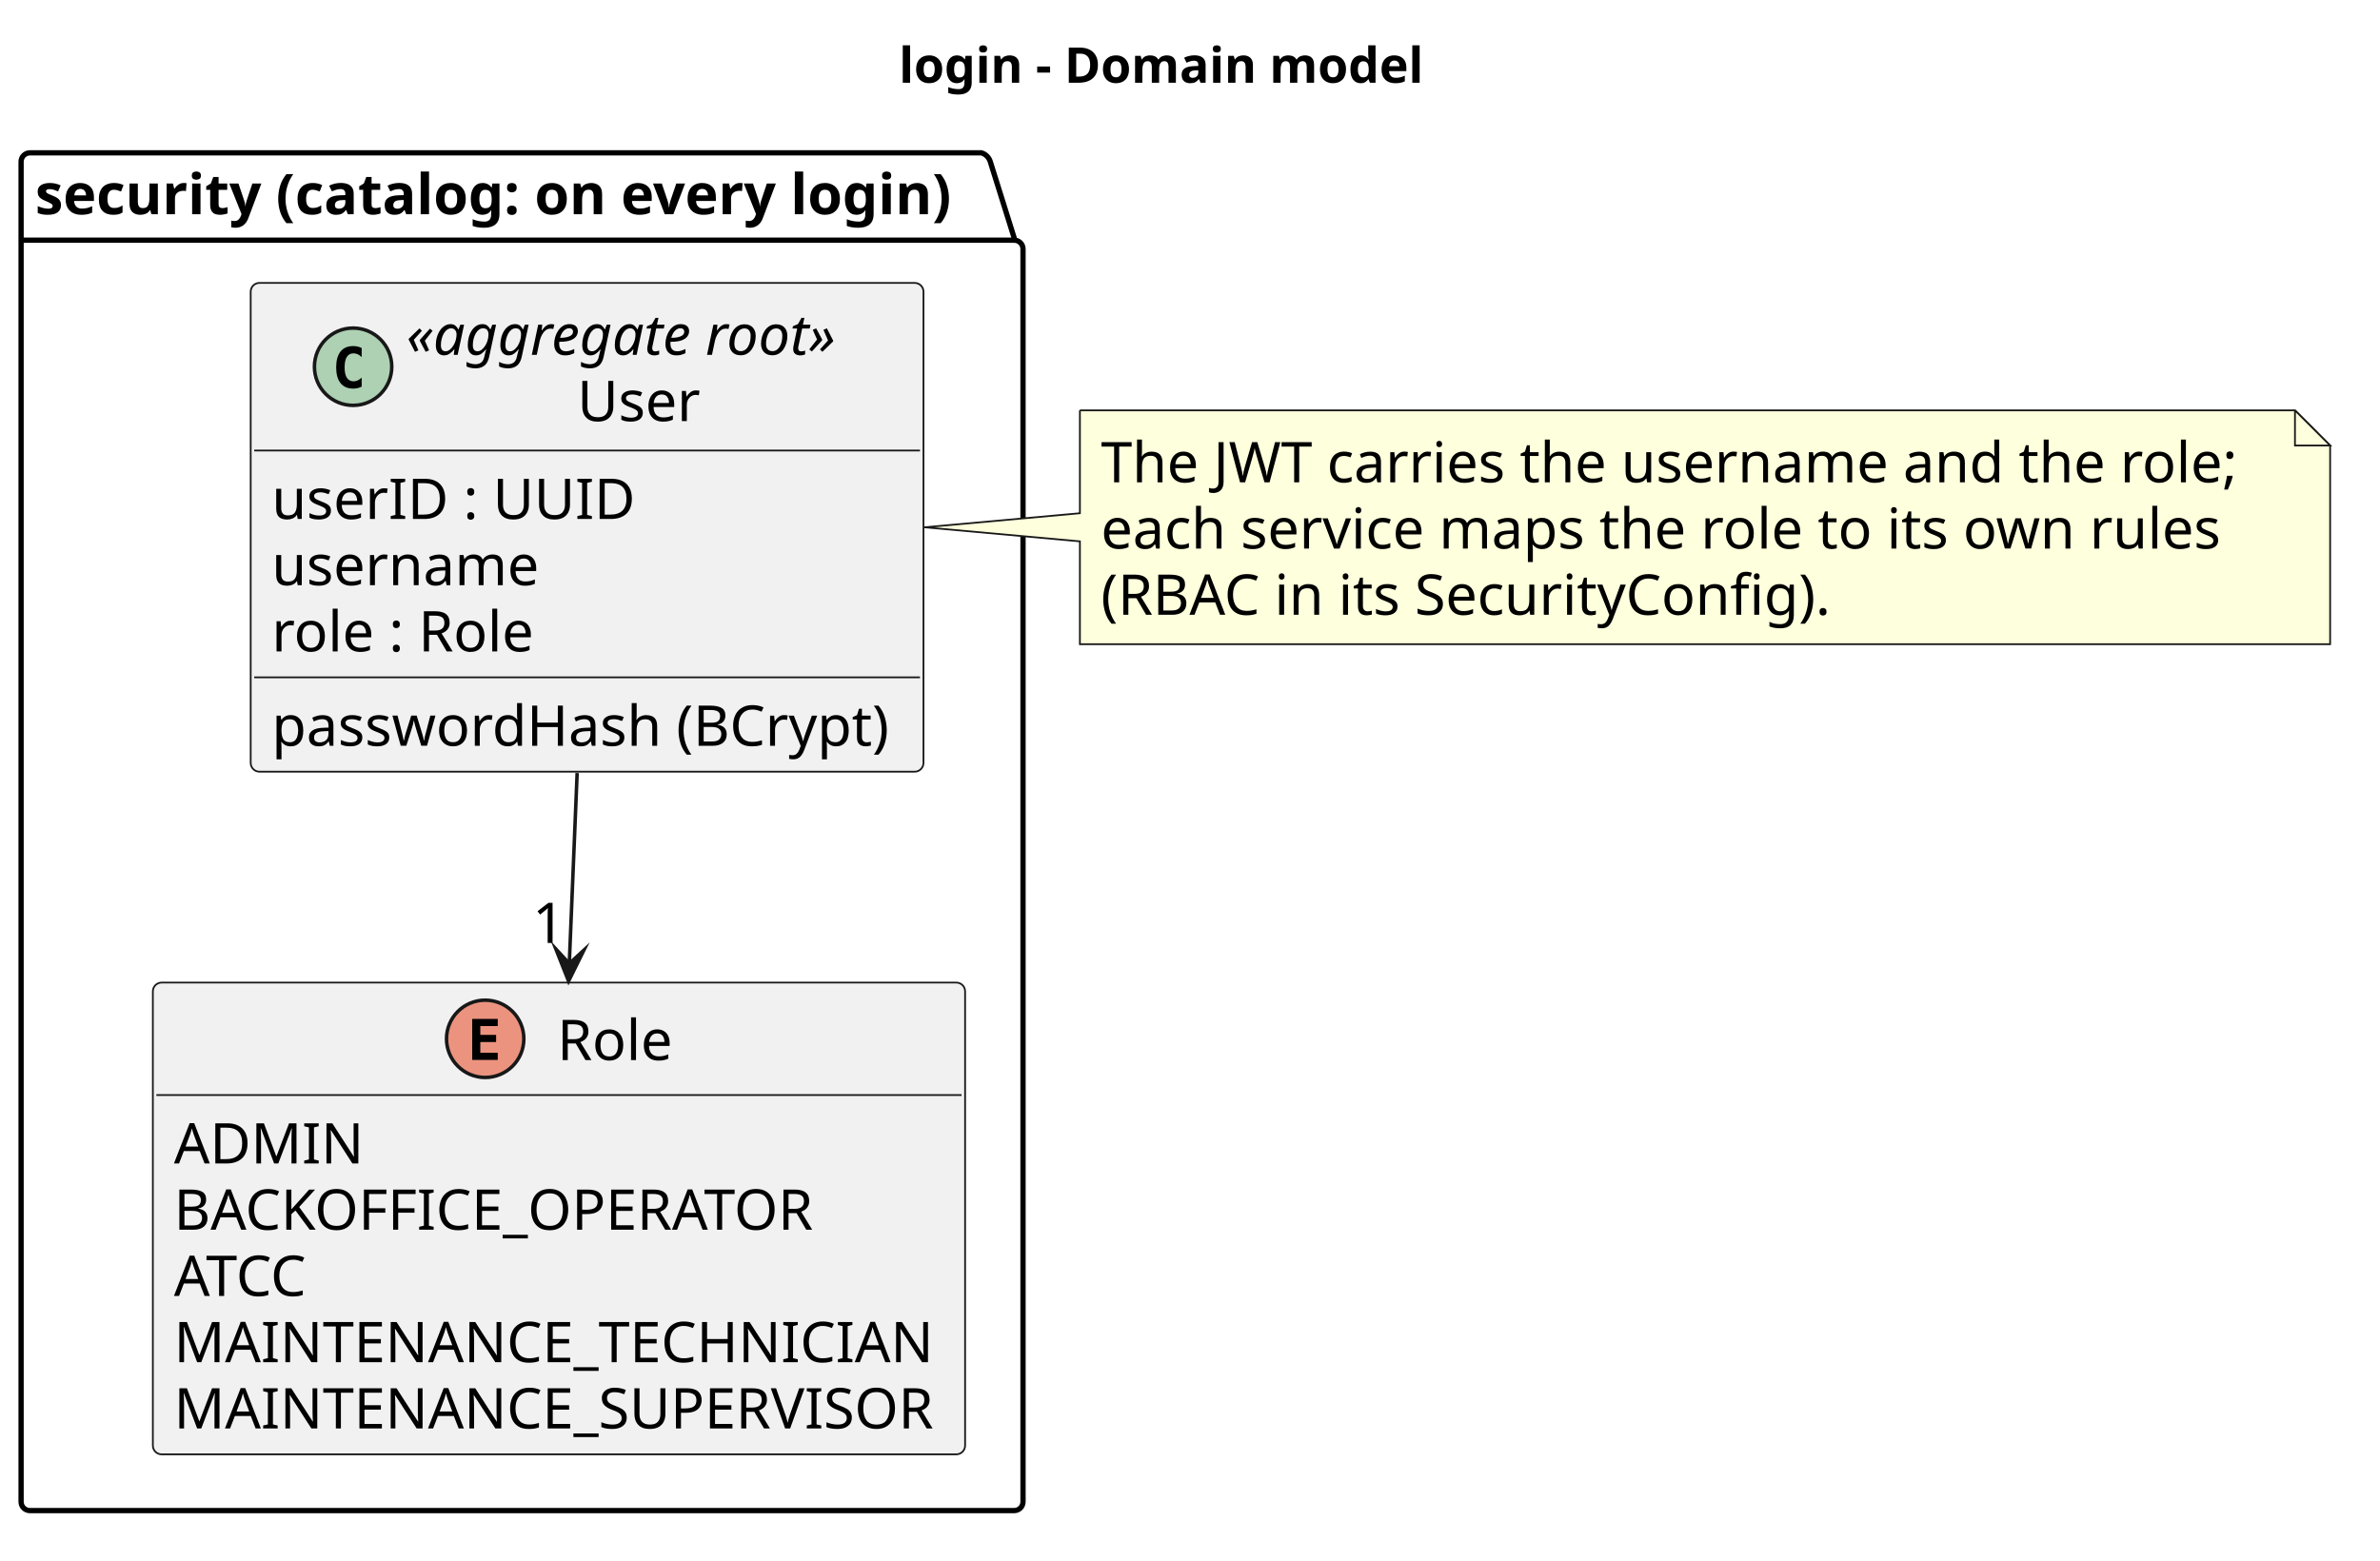
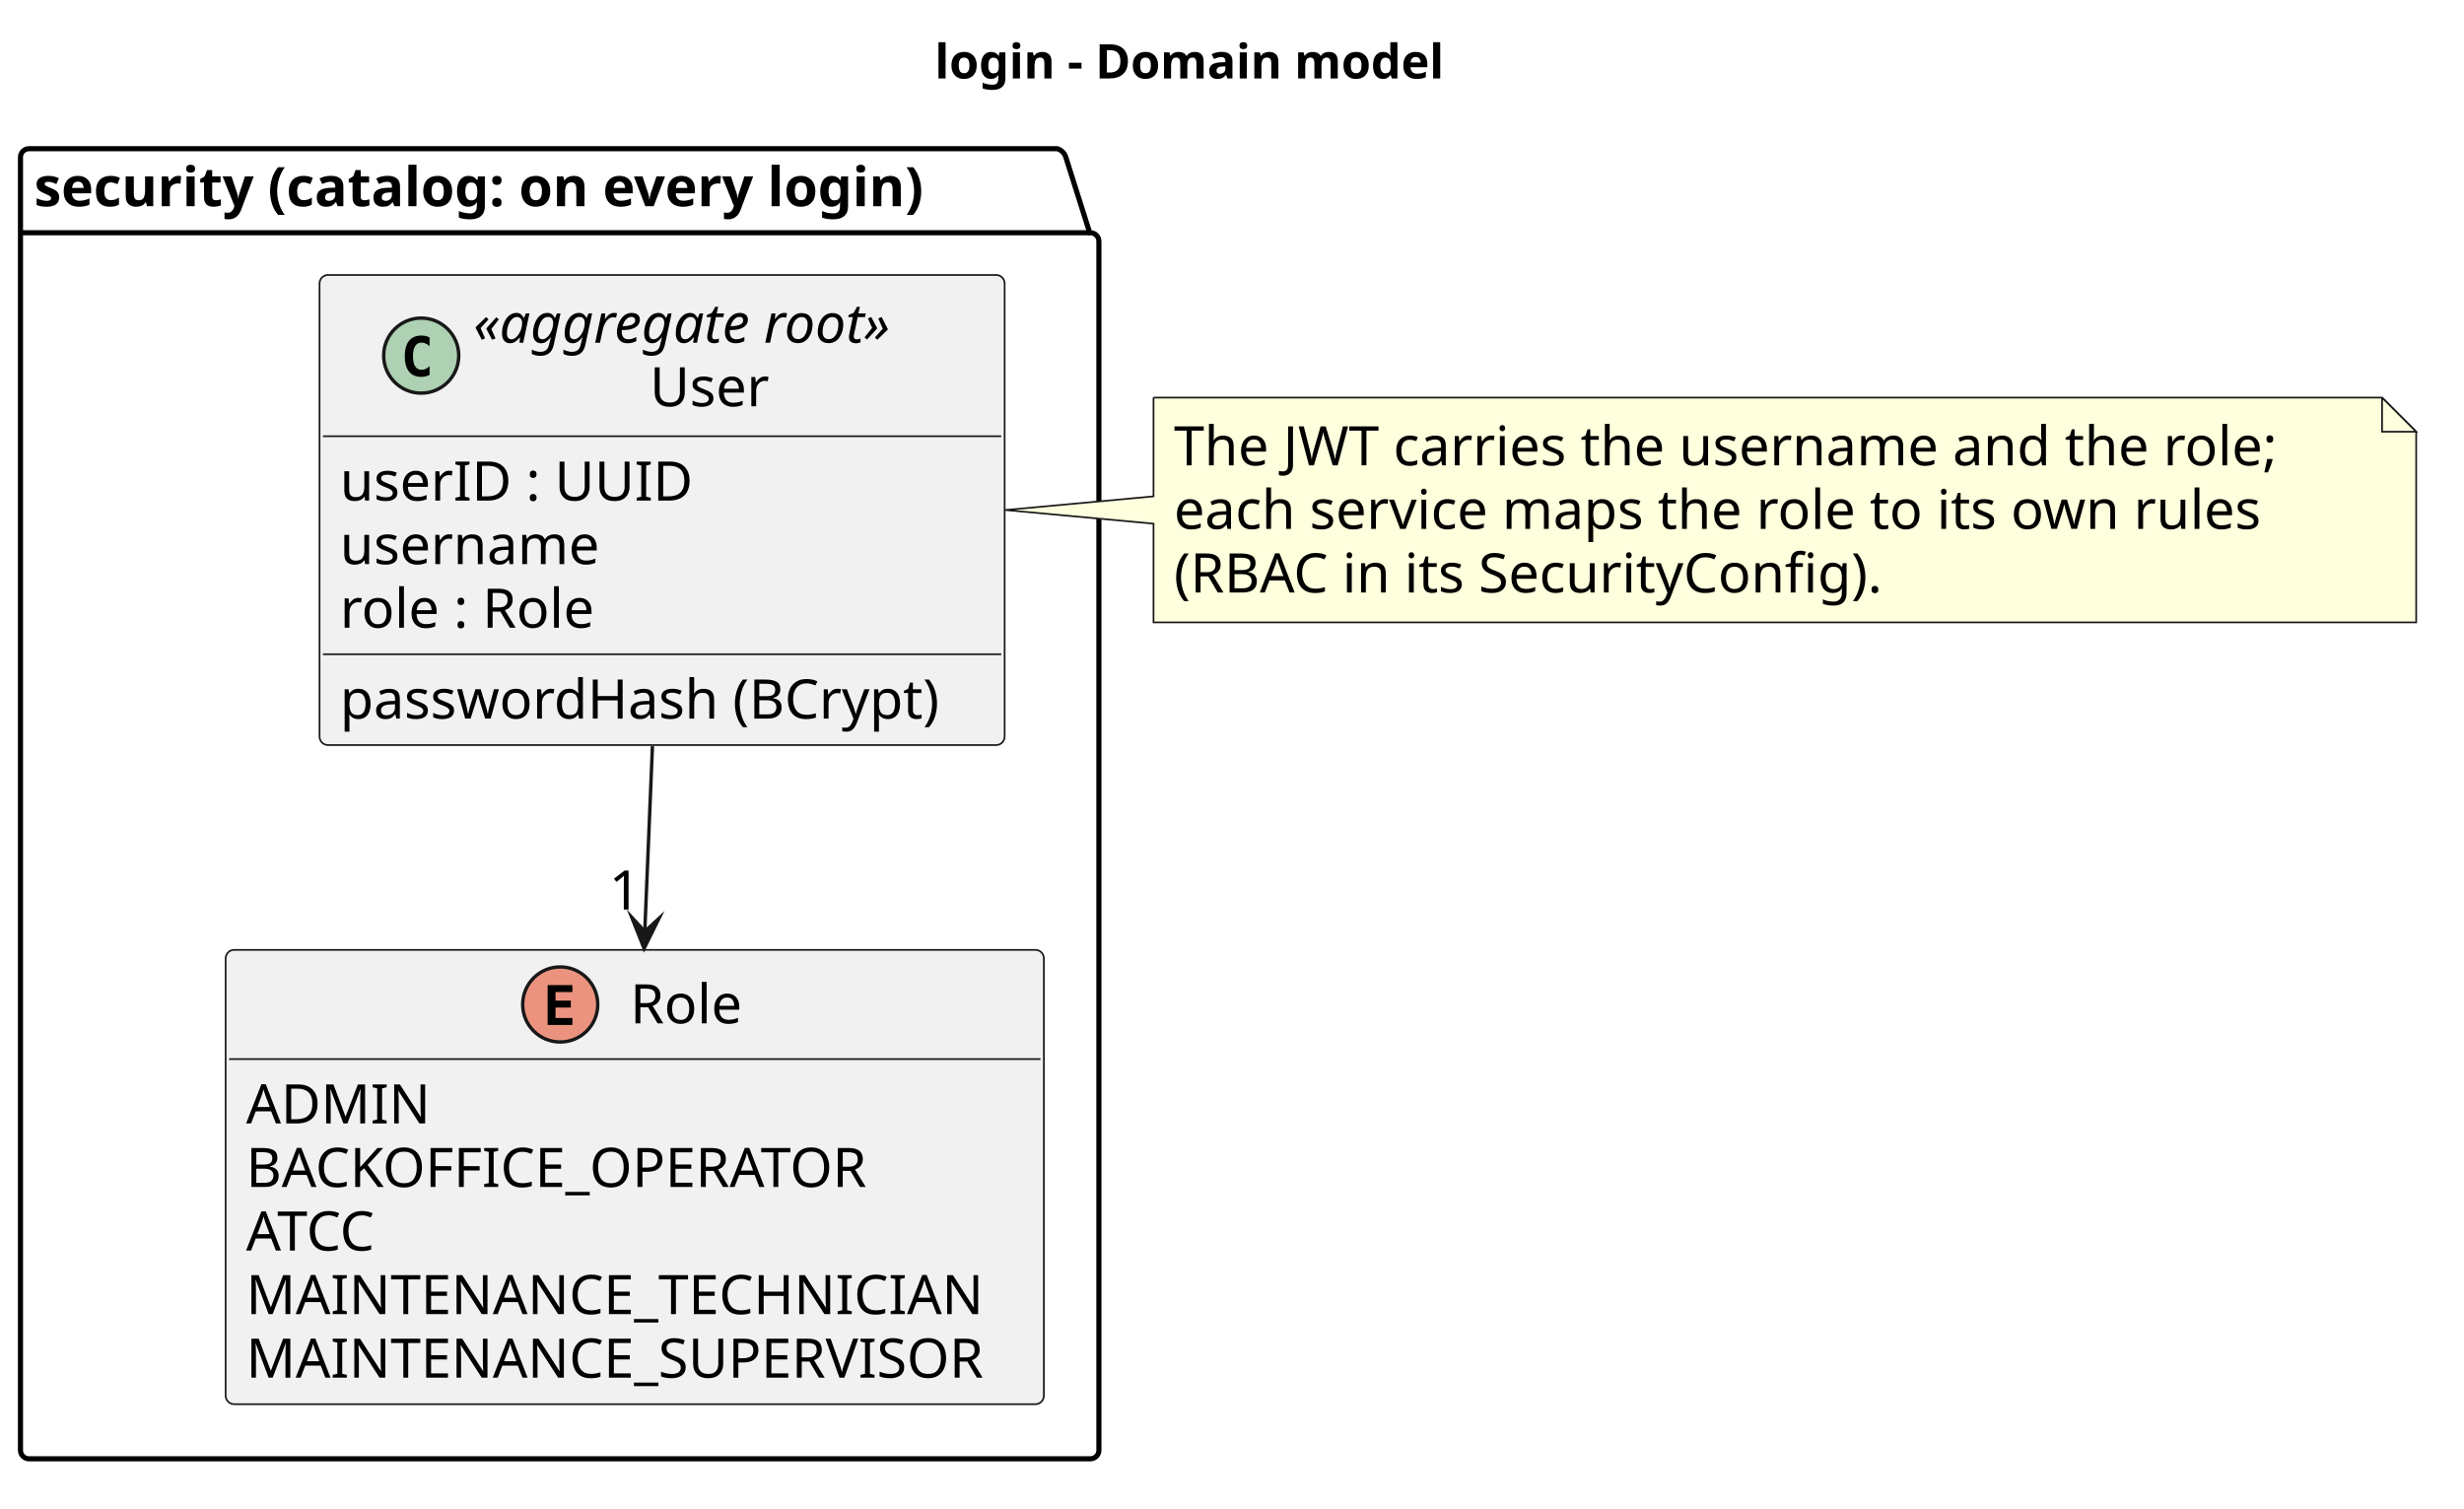
- <svg xmlns="http://www.w3.org/2000/svg" version="1.1" data-diagram-type="CLASS" style="width:677px;height:444px;background:#FFFFFF;" width="677px" height="444px" viewBox="0 0 677 444" zoomAndPan="magnify" preserveAspectRatio="none" contentStyleType="text/css">
+ <svg xmlns="http://www.w3.org/2000/svg" version="1.1" data-diagram-type="CLASS" style="width:722px;height:442px;background:#FFFFFF;" width="722px" height="442px" viewBox="0 0 722 442" zoomAndPan="magnify" preserveAspectRatio="none" contentStyleType="text/css">
  <defs />
  <g font-family="sans-serif" lengthAdjust="spacing">
-     <g class="title" data-source-line="1">
-       <text x="255.703" y="23.535" fill="#000" font-size="14" textLength="159.407" font-weight="700">login - Domain model</text>
+     <g class="title" data-source-line="2">
+       <text x="273.897" y="22.995" fill="#000" font-size="14" textLength="168.198" font-weight="700">login - Domain model</text>
    </g>
-     <g class="cluster" data-qualified-name="security .catalog. on every login." id="ent0001" data-source-line="7">
-       <path d="M8.5,43.488 L279.188,43.488 A3.75,3.75 0 0 1 281.688,45.988 L288.688,68.332 L288.5,68.332 A2.5,2.5 0 0 1 291,70.832 L291,427.268 A2.5,2.5 0 0 1 288.5,429.768 L8.5,429.768 A2.5,2.5 0 0 1 6,427.268 L6,45.988 A2.5,2.5 0 0 1 8.5,43.488" style="stroke:#000;stroke-width:1.5;" fill="none" />
-       <line x1="6" y1="68.332" x2="288.688" y2="68.332" style="stroke:#000;stroke-width:1.5;" />
-       <text x="10" y="60.957" fill="#000" font-size="16" textLength="269.688" font-weight="700">security (catalog: on every login)</text>
+     <g class="cluster" data-qualified-name="security .catalog. on every login." id="ent0001" data-source-line="8">
+       <path d="M8.5,43.57 L309.805,43.57 A3.75,3.75 0 0 1 312.305,46.07 L319.305,68.195 L319.5,68.195 A2.5,2.5 0 0 1 322,70.695 L322,424.94 A2.5,2.5 0 0 1 319.5,427.44 L8.5,427.44 A2.5,2.5 0 0 1 6,424.94 L6,46.07 A2.5,2.5 0 0 1 8.5,43.57" style="stroke:#000;stroke-width:1.5;" fill="none" />
+       <line x1="6" y1="68.195" x2="319.305" y2="68.195" style="stroke:#000;stroke-width:1.5;" />
+       <text x="10" y="60.422" fill="#000" font-size="16" textLength="300.305" font-weight="700">security (catalog: on every login)</text>
    </g>
-     <g class="entity" data-qualified-name="security .catalog. on every login..User" id="ent0002" data-source-line="8">
-       <rect x="71.31" y="80.488" width="191.375" height="139.063" fill="#F1F1F1" style="stroke:#181818;stroke-width:0.5;" rx="2.5" ry="2.5" />
-       <ellipse cx="100.439" cy="104.332" rx="11" ry="11" fill="#ADD1B2" style="stroke:#181818;stroke-width:1;" />
-       <path d="M102.885,109.996 Q102.338,110.277 101.736,110.418 Q101.135,110.559 100.471,110.559 Q98.111,110.559 96.869,109.004 Q95.627,107.449 95.627,104.512 Q95.627,101.566 96.869,100.012 Q98.111,98.457 100.471,98.457 Q101.135,98.457 101.744,98.598 Q102.353,98.738 102.885,99.02 L102.885,101.582 Q102.291,101.035 101.732,100.781 Q101.174,100.527 100.58,100.527 Q99.314,100.527 98.67,101.531 Q98.025,102.535 98.025,104.512 Q98.025,106.48 98.67,107.484 Q99.314,108.488 100.58,108.488 Q101.174,108.488 101.732,108.234 Q102.291,107.98 102.885,107.434 Z " fill="#000" />
-       <text x="115.579" y="100.957" fill="#000" font-size="16" textLength="131.977" font-style="italic">«aggregate root»</text>
-       <text x="164.216" y="119.801" fill="#000" font-size="16" textLength="34.703">User</text>
-       <line x1="72.31" y1="128.176" x2="261.685" y2="128.176" style="stroke:#181818;stroke-width:0.5;" />
-       <text x="77.31" y="147.645" fill="#000" font-size="16" textLength="104.094">userID : UUID</text>
-       <text x="77.31" y="166.488" fill="#000" font-size="16" textLength="76.164">username</text>
-       <text x="77.31" y="185.332" fill="#000" font-size="16" textLength="78.586">role : Role</text>
-       <line x1="72.31" y1="192.707" x2="261.685" y2="192.707" style="stroke:#181818;stroke-width:0.5;" />
-       <text x="77.31" y="212.176" fill="#000" font-size="16" textLength="179.375">passwordHash (BCrypt)</text>
+     <g class="entity" data-qualified-name="security .catalog. on every login..User" id="ent0002" data-source-line="9">
+       <rect x="93.63" y="80.57" width="200.75" height="137.75" fill="#F1F1F1" style="stroke:#181818;stroke-width:0.5;" rx="2.5" ry="2.5" />
+       <ellipse cx="123.42" cy="104.195" rx="11" ry="11" fill="#ADD1B2" style="stroke:#181818;stroke-width:1;" />
+       <path d="M125.873,109.852 Q125.326,110.133 124.717,110.273 Q124.123,110.43 123.451,110.43 Q121.092,110.43 119.842,108.867 Q118.608,107.305 118.608,104.367 Q118.608,101.43 119.842,99.883 Q121.092,98.32 123.451,98.32 Q124.123,98.32 124.733,98.461 Q125.342,98.602 125.873,98.883 L125.873,101.445 Q125.28,100.898 124.717,100.648 Q124.155,100.383 123.561,100.383 Q122.295,100.383 121.655,101.398 Q121.014,102.398 121.014,104.367 Q121.014,106.336 121.655,107.352 Q122.295,108.352 123.561,108.352 Q124.155,108.352 124.717,108.102 Q125.28,107.836 125.873,107.289 L125.873,109.852 Z " fill="#000" />
+       <text x="138.707" y="100.422" fill="#000" font-size="16" textLength="139.883" font-style="italic">«aggregate root»</text>
+       <text x="190.414" y="119.047" fill="#000" font-size="16" textLength="36.469">User</text>
+       <line x1="94.63" y1="127.82" x2="293.38" y2="127.82" style="stroke:#181818;stroke-width:0.5;" />
+       <text x="99.63" y="146.672" fill="#000" font-size="16" textLength="107.961">userID : UUID</text>
+       <text x="99.63" y="165.297" fill="#000" font-size="16" textLength="80.273">username</text>
+       <text x="99.63" y="183.922" fill="#000" font-size="16" textLength="81.414">role : Role</text>
+       <line x1="94.63" y1="191.695" x2="293.38" y2="191.695" style="stroke:#181818;stroke-width:0.5;" />
+       <text x="99.63" y="210.547" fill="#000" font-size="16" textLength="188.75">passwordHash (BCrypt)</text>
    </g>
-     <g class="entity" data-qualified-name="security .catalog. on every login..Role" id="ent0003" data-source-line="14">
-       <rect x="43.48" y="279.548" width="231.047" height="134.219" fill="#F1F1F1" style="stroke:#181818;stroke-width:0.5;" rx="2.5" ry="2.5" />
-       <ellipse cx="138.011" cy="295.548" rx="11" ry="11" fill="#EB937F" style="stroke:#181818;stroke-width:1;" />
-       <path d="M141.589,301.548 L134.324,301.548 L134.324,289.884 L141.589,289.884 L141.589,291.915 L136.628,291.915 L136.628,294.431 L141.121,294.431 L141.121,296.462 L136.628,296.462 L136.628,299.517 L141.589,299.517 Z " fill="#000" />
-       <text x="158.511" y="301.595" fill="#000" font-size="16" textLength="33.484">Role</text>
-       <line x1="44.48" y1="311.548" x2="273.527" y2="311.548" style="stroke:#181818;stroke-width:0.5;" />
-       <text x="49.48" y="331.017" fill="#000" font-size="16" textLength="53.234">ADMIN</text>
-       <text x="49.48" y="349.861" fill="#000" font-size="16" textLength="187.461">BACKOFFICE_OPERATOR</text>
-       <text x="49.48" y="368.705" fill="#000" font-size="16" textLength="43.297">ATCC</text>
-       <text x="49.48" y="387.548" fill="#000" font-size="16" textLength="219.047">MAINTENANCE_TECHNICIAN</text>
-       <text x="49.48" y="406.392" fill="#000" font-size="16" textLength="216.031">MAINTENANCE_SUPERVISOR</text>
+     <g class="entity" data-qualified-name="security .catalog. on every login..Role" id="ent0003" data-source-line="15">
+       <rect x="66.12" y="278.32" width="239.758" height="133.125" fill="#F1F1F1" style="stroke:#181818;stroke-width:0.5;" rx="2.5" ry="2.5" />
+       <ellipse cx="164.151" cy="294.32" rx="11" ry="11" fill="#EB937F" style="stroke:#181818;stroke-width:1;" />
+       <path d="M167.729,300.32 L160.464,300.32 L160.464,288.648 L167.729,288.648 L167.729,290.68 L162.776,290.68 L162.776,293.195 L167.261,293.195 L167.261,295.227 L162.776,295.227 L162.776,298.289 L167.729,298.289 L167.729,300.32 Z " fill="#000" />
+       <text x="184.651" y="299.859" fill="#000" font-size="16" textLength="35.195">Role</text>
+       <line x1="67.12" y1="310.32" x2="304.878" y2="310.32" style="stroke:#181818;stroke-width:0.5;" />
+       <text x="72.12" y="329.172" fill="#000" font-size="16" textLength="53.758">ADMIN</text>
+       <text x="72.12" y="347.797" fill="#000" font-size="16" textLength="196.484">BACKOFFICE_OPERATOR</text>
+       <text x="72.12" y="366.422" fill="#000" font-size="16" textLength="43.063">ATCC</text>
+       <text x="72.12" y="385.047" fill="#000" font-size="16" textLength="224.063">MAINTENANCE_TECHNICIAN</text>
+       <text x="72.12" y="403.672" fill="#000" font-size="16" textLength="227.758">MAINTENANCE_SUPERVISOR</text>
    </g>
-     <g class="entity" data-qualified-name="GMN5" id="ent0006" data-source-line="26">
-       <path d="M307.18,116.748 L307.18,146.018 L262.96,150.018 L307.18,154.018 L307.18,183.28 A0,0 0 0 0 307.18,183.28 L662.813,183.28 A0,0 0 0 0 662.813,183.28 L662.813,126.748 L652.813,116.748 L307.18,116.748 A0,0 0 0 0 307.18,116.748" style="stroke:#181818;stroke-width:0.5;" fill="#FEFFDD" />
-       <path d="M652.813,116.748 L652.813,126.748 L662.813,126.748 L652.813,116.748" style="stroke:#181818;stroke-width:0.5;" fill="#FEFFDD" />
-       <text x="313.18" y="137.217" fill="#000" font-size="16" textLength="334.633">The JWT carries the username and the role;</text>
-       <text x="313.18" y="156.061" fill="#000" font-size="16" textLength="331.586">each service maps the role to its own rules</text>
-       <text x="313.18" y="174.905" fill="#000" font-size="16" textLength="217.891">(RBAC in its SecurityConfig).</text>
+     <g class="entity" data-qualified-name="GMN5" id="ent0006" data-source-line="27">
+       <path d="M338,116.5 L338,145.44 L294.56,149.44 L338,153.44 L338,182.375 A0,0 0 0 0 338,182.375 L707.992,182.375 A0,0 0 0 0 707.992,182.375 L707.992,126.5 L697.992,116.5 L338,116.5 A0,0 0 0 0 338,116.5" style="stroke:#181818;stroke-width:0.5;" fill="#FEFFDD" />
+       <path d="M697.992,116.5 L697.992,126.5 L707.992,126.5 L697.992,116.5" style="stroke:#181818;stroke-width:0.5;" fill="#FEFFDD" />
+       <text x="344" y="136.352" fill="#000" font-size="16" textLength="348.992">The JWT carries the username and the role;</text>
+       <text x="344" y="154.977" fill="#000" font-size="16" textLength="344.859">each service maps the role to its own rules</text>
+       <text x="344" y="173.602" fill="#000" font-size="16" textLength="227.719">(RBAC in its SecurityConfig).</text>
    </g>
-     <g class="link" data-entity-1="ent0002" data-entity-2="ent0003" id="lnk4" data-source-line="23" data-link-type="dependency">
-       <path d="M164.17,219.918 C163.38,239.158 162.727,255.043 161.937,274.143" style="stroke:#181818;stroke-width:1;" fill="none" id="User-to-Role" codeLine="23" />
-       <polygon points="161.73,279.138,166.099,270.311,161.937,274.143,158.105,269.981,161.73,279.138" fill="#181818" style="stroke:#181818;stroke-width:1;stroke-linejoin:miter;stroke-miterlimit:10;" />
-       <text x="151.488" y="268.284" fill="#000" font-size="16">1</text>
+     <g class="link" data-entity-1="ent0002" data-entity-2="ent0003" id="lnk4" data-source-line="24" data-link-type="dependency">
+       <path d="M191.18,218.64 C190.38,237.89 189.726,253.805 188.936,272.925" style="stroke:#181818;stroke-width:1;" fill="none" id="User-to-Role" codeLine="24" />
+       <polygon points="188.73,277.92,193.098,269.093,188.936,272.925,185.105,268.763,188.73,277.92" fill="#181818" style="stroke:#181818;stroke-width:1;stroke-linejoin:miter;stroke-miterlimit:10;" />
+       <text x="178.492" y="266.498" fill="#000" font-size="16">1</text>
    </g>
  </g>
</svg>
